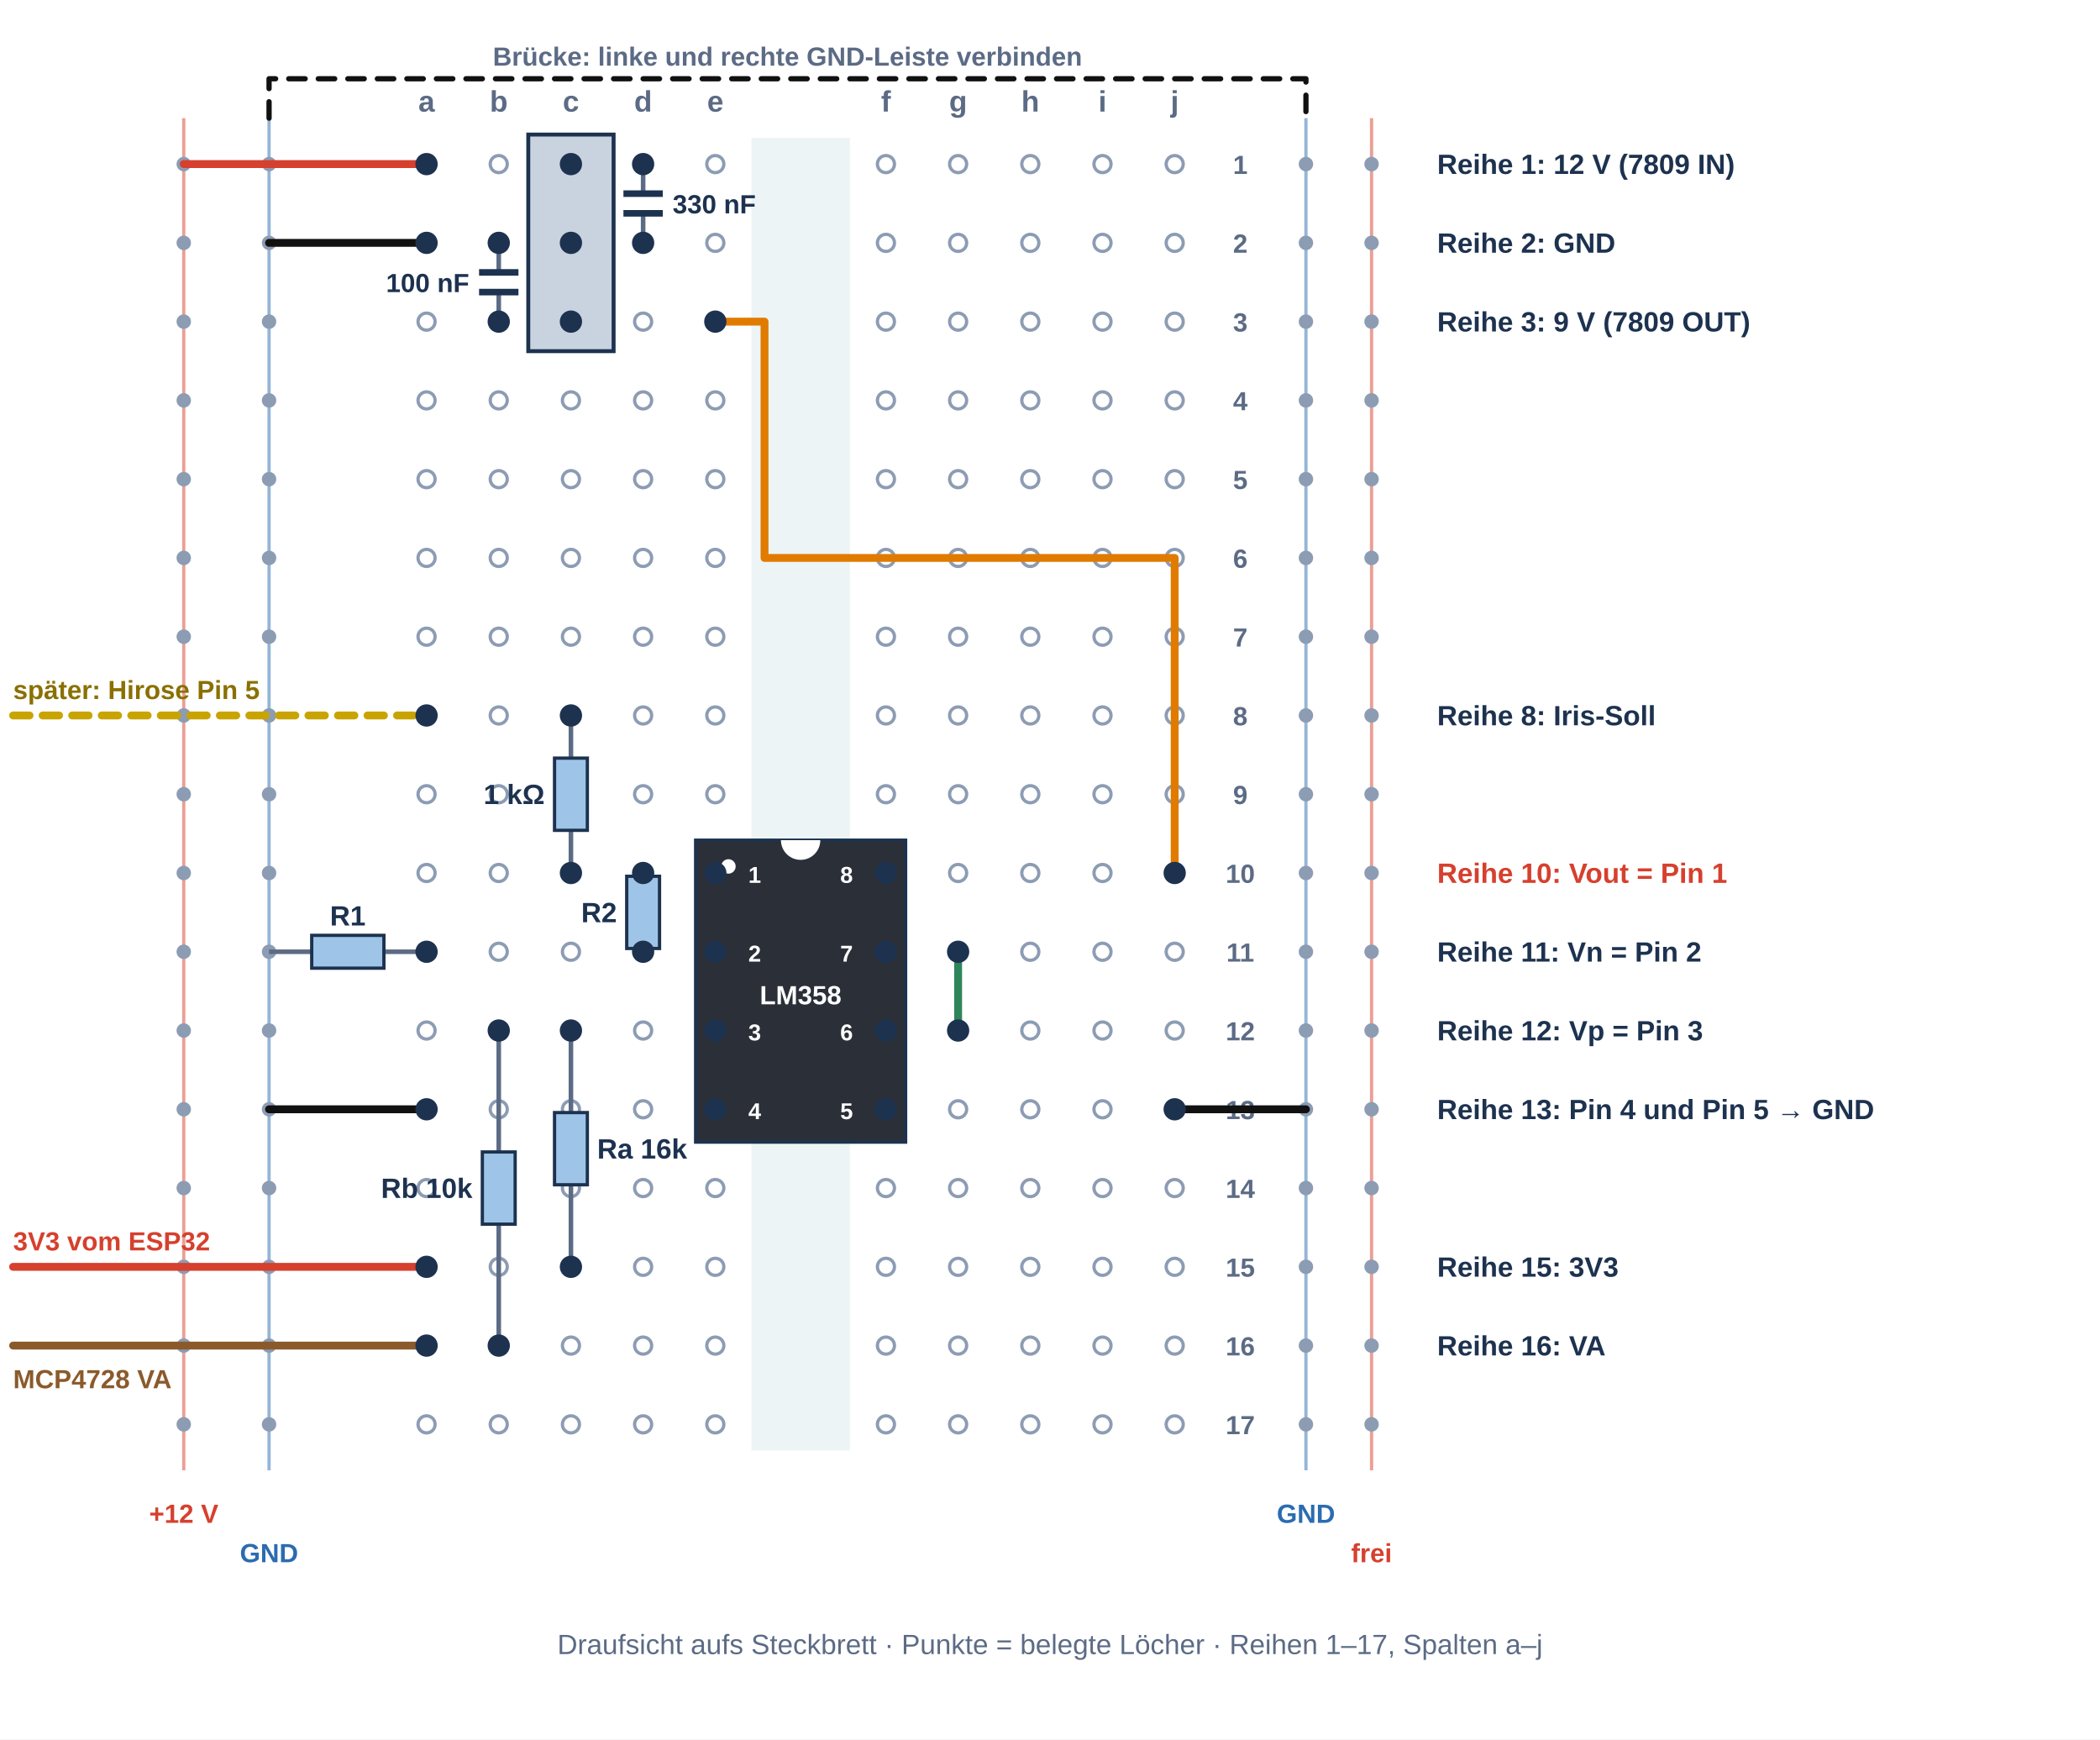
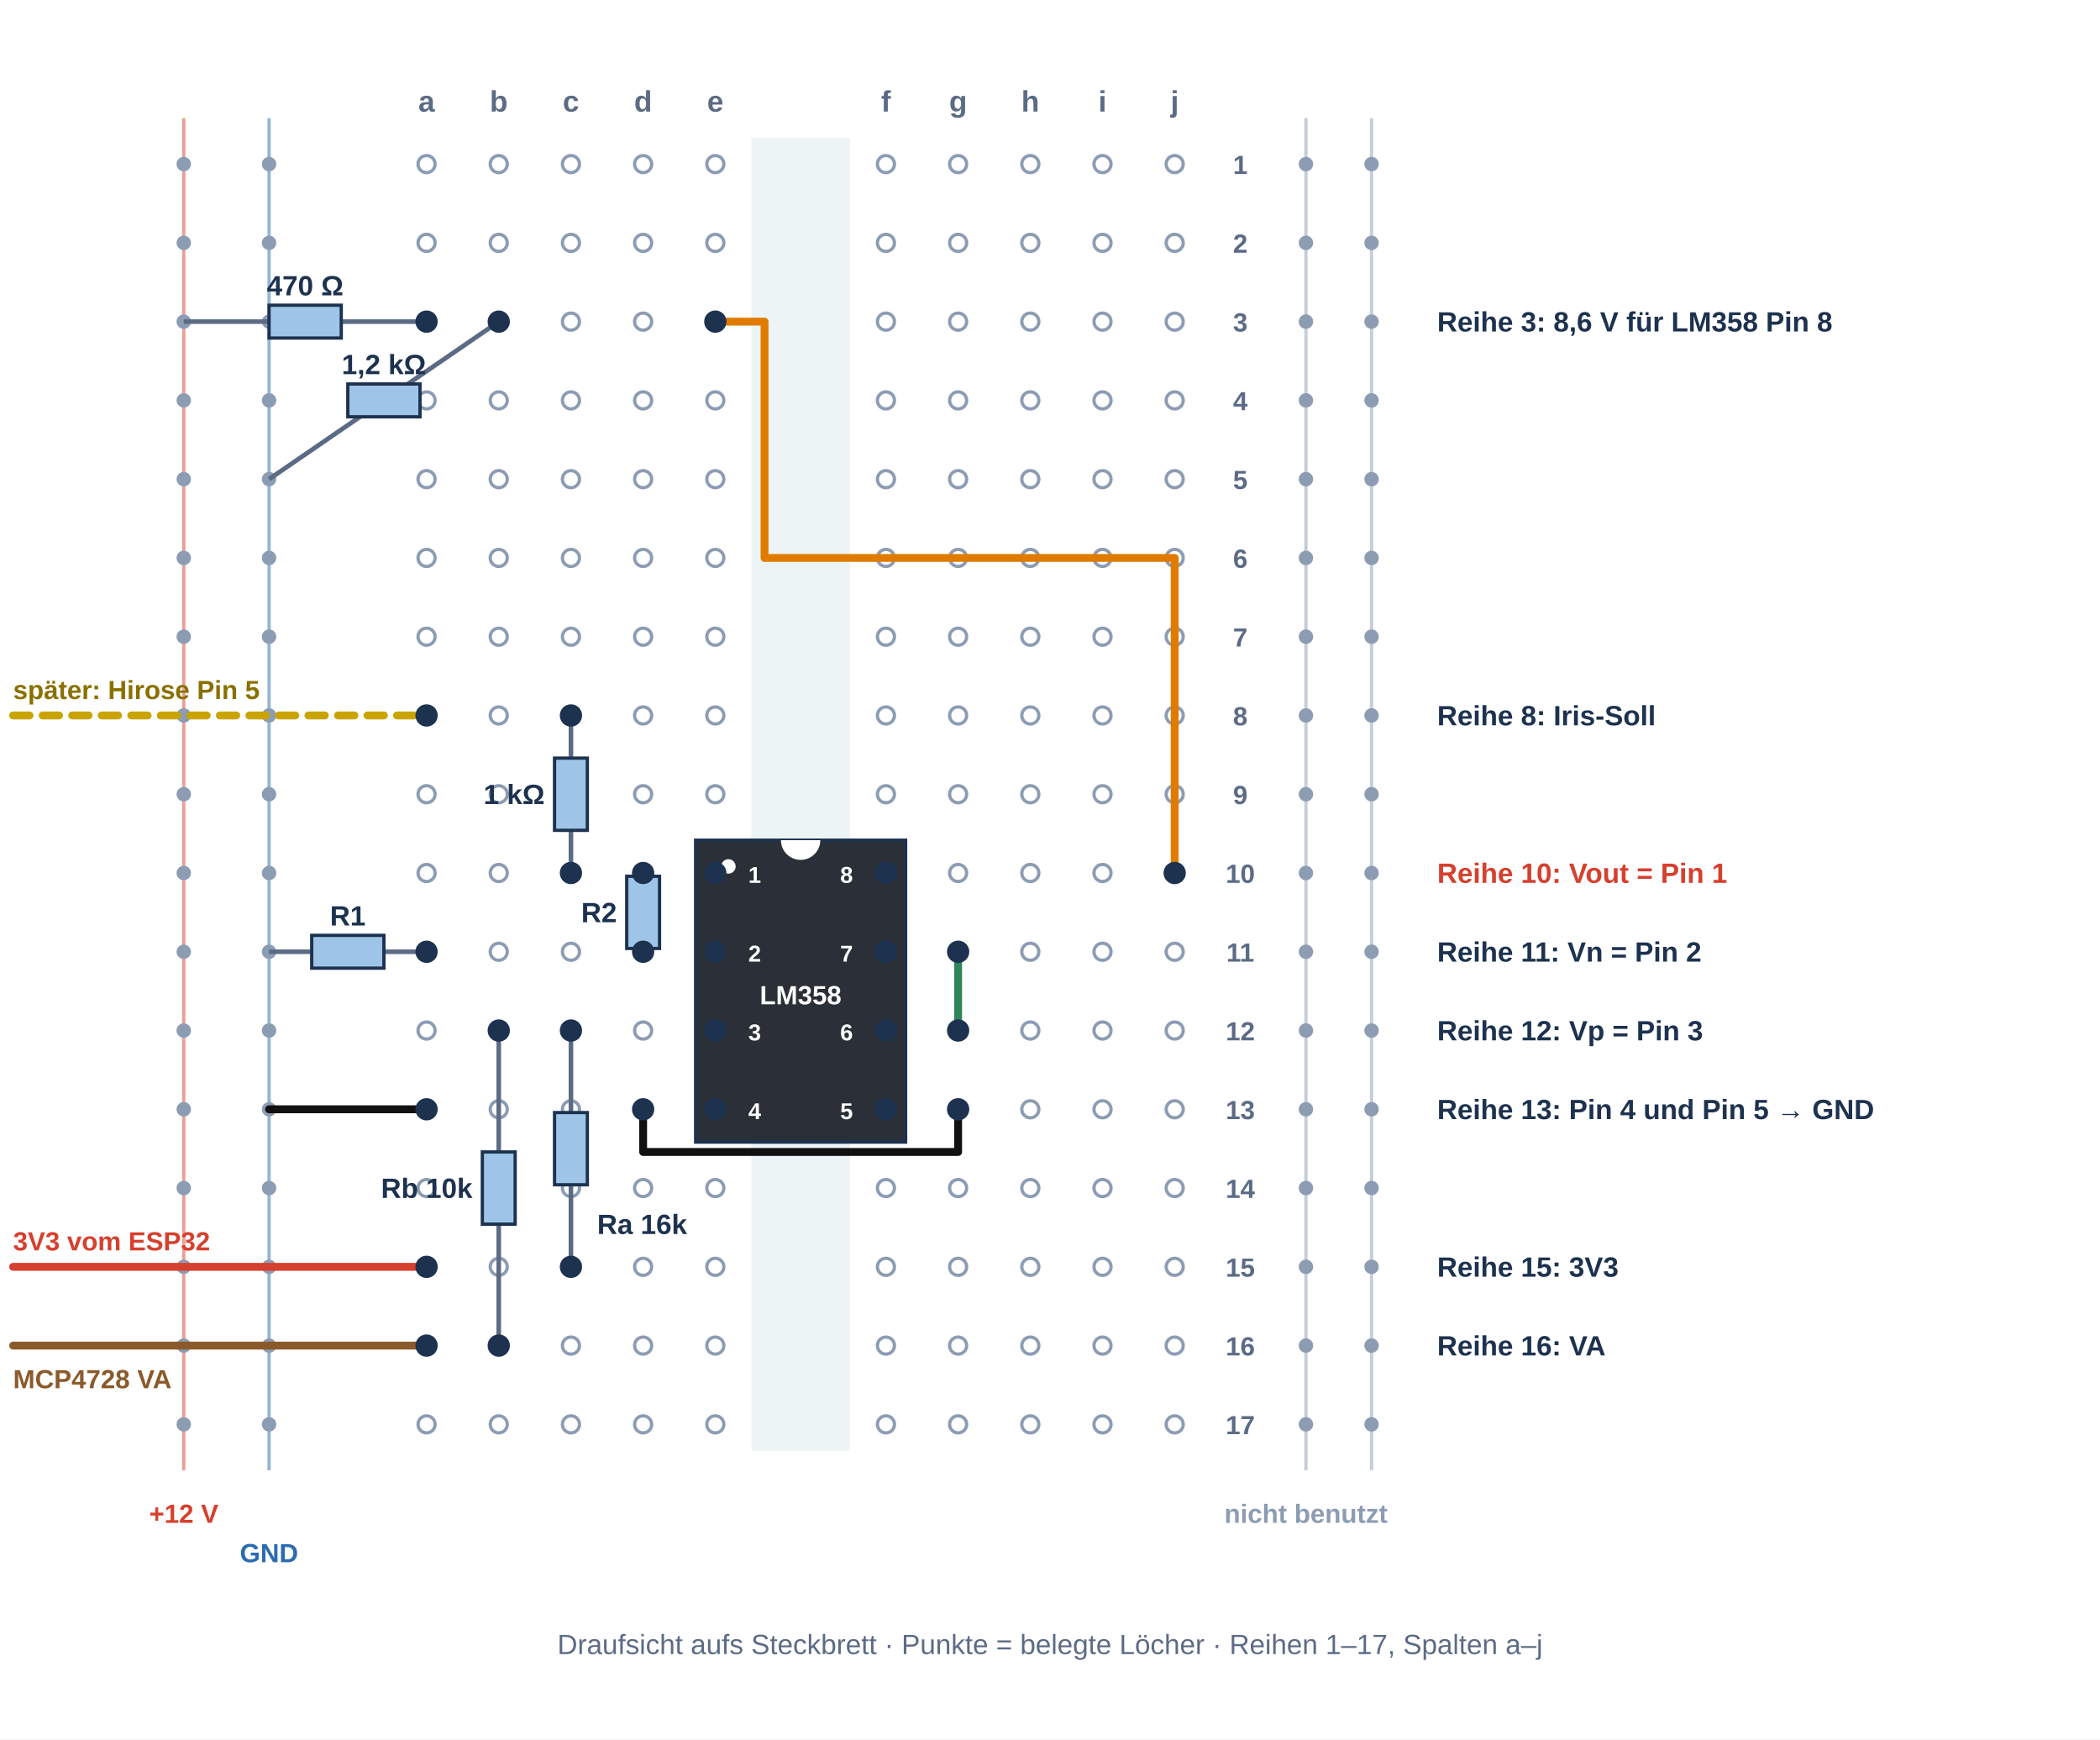
<svg xmlns="http://www.w3.org/2000/svg" viewBox="0 0 640 530" role="img" aria-label="Steckplan Reihen 1 bis 17">
  <rect width="640" height="530" fill="#fff" />
  <line x1="56" y1="36" x2="56" y2="448" stroke="#D6402E" stroke-width="1" opacity=".5" />
  <text x="56" y="464" font-family="Public Sans,Arial,sans-serif" font-size="8" font-weight="700" text-anchor="middle" fill="#D6402E">+12 V</text>
  <circle cx="56" cy="50" r="2.2" fill="#8C9CB3" />
  <circle cx="56" cy="74" r="2.2" fill="#8C9CB3" />
  <circle cx="56" cy="98" r="2.2" fill="#8C9CB3" />
  <circle cx="56" cy="122" r="2.2" fill="#8C9CB3" />
  <circle cx="56" cy="146" r="2.2" fill="#8C9CB3" />
  <circle cx="56" cy="170" r="2.2" fill="#8C9CB3" />
  <circle cx="56" cy="194" r="2.2" fill="#8C9CB3" />
  <circle cx="56" cy="218" r="2.2" fill="#8C9CB3" />
  <circle cx="56" cy="242" r="2.2" fill="#8C9CB3" />
  <circle cx="56" cy="266" r="2.2" fill="#8C9CB3" />
  <circle cx="56" cy="290" r="2.2" fill="#8C9CB3" />
  <circle cx="56" cy="314" r="2.2" fill="#8C9CB3" />
  <circle cx="56" cy="338" r="2.2" fill="#8C9CB3" />
  <circle cx="56" cy="362" r="2.2" fill="#8C9CB3" />
  <circle cx="56" cy="386" r="2.2" fill="#8C9CB3" />
  <circle cx="56" cy="410" r="2.2" fill="#8C9CB3" />
  <circle cx="56" cy="434" r="2.2" fill="#8C9CB3" />
  <line x1="82" y1="36" x2="82" y2="448" stroke="#2B6CB0" stroke-width="1" opacity=".5" />
  <text x="82" y="476" font-family="Public Sans,Arial,sans-serif" font-size="8" font-weight="700" text-anchor="middle" fill="#2B6CB0">GND</text>
  <circle cx="82" cy="50" r="2.2" fill="#8C9CB3" />
  <circle cx="82" cy="74" r="2.2" fill="#8C9CB3" />
  <circle cx="82" cy="98" r="2.2" fill="#8C9CB3" />
  <circle cx="82" cy="122" r="2.2" fill="#8C9CB3" />
  <circle cx="82" cy="146" r="2.2" fill="#8C9CB3" />
  <circle cx="82" cy="170" r="2.2" fill="#8C9CB3" />
  <circle cx="82" cy="194" r="2.2" fill="#8C9CB3" />
  <circle cx="82" cy="218" r="2.2" fill="#8C9CB3" />
  <circle cx="82" cy="242" r="2.2" fill="#8C9CB3" />
  <circle cx="82" cy="266" r="2.2" fill="#8C9CB3" />
  <circle cx="82" cy="290" r="2.2" fill="#8C9CB3" />
  <circle cx="82" cy="314" r="2.2" fill="#8C9CB3" />
  <circle cx="82" cy="338" r="2.2" fill="#8C9CB3" />
  <circle cx="82" cy="362" r="2.2" fill="#8C9CB3" />
  <circle cx="82" cy="386" r="2.2" fill="#8C9CB3" />
  <circle cx="82" cy="410" r="2.2" fill="#8C9CB3" />
  <circle cx="82" cy="434" r="2.2" fill="#8C9CB3" />
-   <line x1="398" y1="36" x2="398" y2="448" stroke="#2B6CB0" stroke-width="1" opacity=".5" />
-   <text x="398" y="464" font-family="Public Sans,Arial,sans-serif" font-size="8" font-weight="700" text-anchor="middle" fill="#2B6CB0">GND</text>
+   <line x1="398" y1="36" x2="398" y2="448" stroke="#8C9CB3" stroke-width="1" opacity=".5" />
+   <text x="398" y="464" font-family="Public Sans,Arial,sans-serif" font-size="8" font-weight="700" text-anchor="middle" fill="#8C9CB3">nicht benutzt</text>
  <circle cx="398" cy="50" r="2.2" fill="#8C9CB3" />
  <circle cx="398" cy="74" r="2.2" fill="#8C9CB3" />
  <circle cx="398" cy="98" r="2.2" fill="#8C9CB3" />
  <circle cx="398" cy="122" r="2.2" fill="#8C9CB3" />
  <circle cx="398" cy="146" r="2.2" fill="#8C9CB3" />
  <circle cx="398" cy="170" r="2.2" fill="#8C9CB3" />
  <circle cx="398" cy="194" r="2.2" fill="#8C9CB3" />
  <circle cx="398" cy="218" r="2.2" fill="#8C9CB3" />
  <circle cx="398" cy="242" r="2.2" fill="#8C9CB3" />
  <circle cx="398" cy="266" r="2.2" fill="#8C9CB3" />
  <circle cx="398" cy="290" r="2.2" fill="#8C9CB3" />
  <circle cx="398" cy="314" r="2.2" fill="#8C9CB3" />
  <circle cx="398" cy="338" r="2.2" fill="#8C9CB3" />
  <circle cx="398" cy="362" r="2.2" fill="#8C9CB3" />
  <circle cx="398" cy="386" r="2.2" fill="#8C9CB3" />
  <circle cx="398" cy="410" r="2.2" fill="#8C9CB3" />
  <circle cx="398" cy="434" r="2.2" fill="#8C9CB3" />
-   <line x1="418" y1="36" x2="418" y2="448" stroke="#D6402E" stroke-width="1" opacity=".5" />
-   <text x="418" y="476" font-family="Public Sans,Arial,sans-serif" font-size="8" font-weight="700" text-anchor="middle" fill="#D6402E">frei</text>
+   <line x1="418" y1="36" x2="418" y2="448" stroke="#8C9CB3" stroke-width="1" opacity=".5" />
+   <text x="418" y="476" font-family="Public Sans,Arial,sans-serif" font-size="8" font-weight="700" text-anchor="middle" fill="#8C9CB3" />
  <circle cx="418" cy="50" r="2.2" fill="#8C9CB3" />
  <circle cx="418" cy="74" r="2.2" fill="#8C9CB3" />
  <circle cx="418" cy="98" r="2.2" fill="#8C9CB3" />
  <circle cx="418" cy="122" r="2.2" fill="#8C9CB3" />
  <circle cx="418" cy="146" r="2.2" fill="#8C9CB3" />
  <circle cx="418" cy="170" r="2.2" fill="#8C9CB3" />
  <circle cx="418" cy="194" r="2.2" fill="#8C9CB3" />
  <circle cx="418" cy="218" r="2.2" fill="#8C9CB3" />
  <circle cx="418" cy="242" r="2.2" fill="#8C9CB3" />
  <circle cx="418" cy="266" r="2.2" fill="#8C9CB3" />
  <circle cx="418" cy="290" r="2.2" fill="#8C9CB3" />
  <circle cx="418" cy="314" r="2.2" fill="#8C9CB3" />
  <circle cx="418" cy="338" r="2.2" fill="#8C9CB3" />
  <circle cx="418" cy="362" r="2.2" fill="#8C9CB3" />
  <circle cx="418" cy="386" r="2.2" fill="#8C9CB3" />
  <circle cx="418" cy="410" r="2.2" fill="#8C9CB3" />
  <circle cx="418" cy="434" r="2.2" fill="#8C9CB3" />
  <text x="130" y="34" font-family="Public Sans,Arial,sans-serif" font-size="9" font-weight="700" text-anchor="middle" fill="#5C6B85">a</text>
  <text x="152" y="34" font-family="Public Sans,Arial,sans-serif" font-size="9" font-weight="700" text-anchor="middle" fill="#5C6B85">b</text>
  <text x="174" y="34" font-family="Public Sans,Arial,sans-serif" font-size="9" font-weight="700" text-anchor="middle" fill="#5C6B85">c</text>
  <text x="196" y="34" font-family="Public Sans,Arial,sans-serif" font-size="9" font-weight="700" text-anchor="middle" fill="#5C6B85">d</text>
  <text x="218" y="34" font-family="Public Sans,Arial,sans-serif" font-size="9" font-weight="700" text-anchor="middle" fill="#5C6B85">e</text>
  <text x="270" y="34" font-family="Public Sans,Arial,sans-serif" font-size="9" font-weight="700" text-anchor="middle" fill="#5C6B85">f</text>
  <text x="292" y="34" font-family="Public Sans,Arial,sans-serif" font-size="9" font-weight="700" text-anchor="middle" fill="#5C6B85">g</text>
  <text x="314" y="34" font-family="Public Sans,Arial,sans-serif" font-size="9" font-weight="700" text-anchor="middle" fill="#5C6B85">h</text>
  <text x="336" y="34" font-family="Public Sans,Arial,sans-serif" font-size="9" font-weight="700" text-anchor="middle" fill="#5C6B85">i</text>
  <text x="358" y="34" font-family="Public Sans,Arial,sans-serif" font-size="9" font-weight="700" text-anchor="middle" fill="#5C6B85">j</text>
  <text x="378" y="53" font-family="Public Sans,Arial,sans-serif" font-size="8" font-weight="600" text-anchor="middle" fill="#5C6B85">1</text>
  <circle cx="130" cy="50" r="2.6" fill="#fff" stroke="#8C9CB3" stroke-width="1" />
  <circle cx="152" cy="50" r="2.6" fill="#fff" stroke="#8C9CB3" stroke-width="1" />
  <circle cx="174" cy="50" r="2.6" fill="#fff" stroke="#8C9CB3" stroke-width="1" />
  <circle cx="196" cy="50" r="2.6" fill="#fff" stroke="#8C9CB3" stroke-width="1" />
  <circle cx="218" cy="50" r="2.6" fill="#fff" stroke="#8C9CB3" stroke-width="1" />
  <circle cx="270" cy="50" r="2.6" fill="#fff" stroke="#8C9CB3" stroke-width="1" />
  <circle cx="292" cy="50" r="2.6" fill="#fff" stroke="#8C9CB3" stroke-width="1" />
  <circle cx="314" cy="50" r="2.6" fill="#fff" stroke="#8C9CB3" stroke-width="1" />
  <circle cx="336" cy="50" r="2.6" fill="#fff" stroke="#8C9CB3" stroke-width="1" />
  <circle cx="358" cy="50" r="2.6" fill="#fff" stroke="#8C9CB3" stroke-width="1" />
  <text x="378" y="77" font-family="Public Sans,Arial,sans-serif" font-size="8" font-weight="600" text-anchor="middle" fill="#5C6B85">2</text>
  <circle cx="130" cy="74" r="2.6" fill="#fff" stroke="#8C9CB3" stroke-width="1" />
  <circle cx="152" cy="74" r="2.6" fill="#fff" stroke="#8C9CB3" stroke-width="1" />
  <circle cx="174" cy="74" r="2.6" fill="#fff" stroke="#8C9CB3" stroke-width="1" />
  <circle cx="196" cy="74" r="2.6" fill="#fff" stroke="#8C9CB3" stroke-width="1" />
  <circle cx="218" cy="74" r="2.6" fill="#fff" stroke="#8C9CB3" stroke-width="1" />
  <circle cx="270" cy="74" r="2.6" fill="#fff" stroke="#8C9CB3" stroke-width="1" />
  <circle cx="292" cy="74" r="2.6" fill="#fff" stroke="#8C9CB3" stroke-width="1" />
  <circle cx="314" cy="74" r="2.6" fill="#fff" stroke="#8C9CB3" stroke-width="1" />
  <circle cx="336" cy="74" r="2.6" fill="#fff" stroke="#8C9CB3" stroke-width="1" />
  <circle cx="358" cy="74" r="2.6" fill="#fff" stroke="#8C9CB3" stroke-width="1" />
  <text x="378" y="101" font-family="Public Sans,Arial,sans-serif" font-size="8" font-weight="600" text-anchor="middle" fill="#5C6B85">3</text>
  <circle cx="130" cy="98" r="2.6" fill="#fff" stroke="#8C9CB3" stroke-width="1" />
  <circle cx="152" cy="98" r="2.6" fill="#fff" stroke="#8C9CB3" stroke-width="1" />
  <circle cx="174" cy="98" r="2.6" fill="#fff" stroke="#8C9CB3" stroke-width="1" />
  <circle cx="196" cy="98" r="2.6" fill="#fff" stroke="#8C9CB3" stroke-width="1" />
  <circle cx="218" cy="98" r="2.6" fill="#fff" stroke="#8C9CB3" stroke-width="1" />
  <circle cx="270" cy="98" r="2.6" fill="#fff" stroke="#8C9CB3" stroke-width="1" />
  <circle cx="292" cy="98" r="2.6" fill="#fff" stroke="#8C9CB3" stroke-width="1" />
  <circle cx="314" cy="98" r="2.6" fill="#fff" stroke="#8C9CB3" stroke-width="1" />
  <circle cx="336" cy="98" r="2.6" fill="#fff" stroke="#8C9CB3" stroke-width="1" />
  <circle cx="358" cy="98" r="2.6" fill="#fff" stroke="#8C9CB3" stroke-width="1" />
  <text x="378" y="125" font-family="Public Sans,Arial,sans-serif" font-size="8" font-weight="600" text-anchor="middle" fill="#5C6B85">4</text>
  <circle cx="130" cy="122" r="2.6" fill="#fff" stroke="#8C9CB3" stroke-width="1" />
  <circle cx="152" cy="122" r="2.6" fill="#fff" stroke="#8C9CB3" stroke-width="1" />
  <circle cx="174" cy="122" r="2.6" fill="#fff" stroke="#8C9CB3" stroke-width="1" />
  <circle cx="196" cy="122" r="2.6" fill="#fff" stroke="#8C9CB3" stroke-width="1" />
  <circle cx="218" cy="122" r="2.6" fill="#fff" stroke="#8C9CB3" stroke-width="1" />
  <circle cx="270" cy="122" r="2.6" fill="#fff" stroke="#8C9CB3" stroke-width="1" />
  <circle cx="292" cy="122" r="2.6" fill="#fff" stroke="#8C9CB3" stroke-width="1" />
  <circle cx="314" cy="122" r="2.6" fill="#fff" stroke="#8C9CB3" stroke-width="1" />
  <circle cx="336" cy="122" r="2.6" fill="#fff" stroke="#8C9CB3" stroke-width="1" />
  <circle cx="358" cy="122" r="2.6" fill="#fff" stroke="#8C9CB3" stroke-width="1" />
  <text x="378" y="149" font-family="Public Sans,Arial,sans-serif" font-size="8" font-weight="600" text-anchor="middle" fill="#5C6B85">5</text>
  <circle cx="130" cy="146" r="2.6" fill="#fff" stroke="#8C9CB3" stroke-width="1" />
  <circle cx="152" cy="146" r="2.6" fill="#fff" stroke="#8C9CB3" stroke-width="1" />
  <circle cx="174" cy="146" r="2.6" fill="#fff" stroke="#8C9CB3" stroke-width="1" />
  <circle cx="196" cy="146" r="2.6" fill="#fff" stroke="#8C9CB3" stroke-width="1" />
  <circle cx="218" cy="146" r="2.6" fill="#fff" stroke="#8C9CB3" stroke-width="1" />
  <circle cx="270" cy="146" r="2.6" fill="#fff" stroke="#8C9CB3" stroke-width="1" />
  <circle cx="292" cy="146" r="2.6" fill="#fff" stroke="#8C9CB3" stroke-width="1" />
  <circle cx="314" cy="146" r="2.6" fill="#fff" stroke="#8C9CB3" stroke-width="1" />
  <circle cx="336" cy="146" r="2.6" fill="#fff" stroke="#8C9CB3" stroke-width="1" />
  <circle cx="358" cy="146" r="2.6" fill="#fff" stroke="#8C9CB3" stroke-width="1" />
  <text x="378" y="173" font-family="Public Sans,Arial,sans-serif" font-size="8" font-weight="600" text-anchor="middle" fill="#5C6B85">6</text>
  <circle cx="130" cy="170" r="2.6" fill="#fff" stroke="#8C9CB3" stroke-width="1" />
  <circle cx="152" cy="170" r="2.6" fill="#fff" stroke="#8C9CB3" stroke-width="1" />
  <circle cx="174" cy="170" r="2.6" fill="#fff" stroke="#8C9CB3" stroke-width="1" />
  <circle cx="196" cy="170" r="2.6" fill="#fff" stroke="#8C9CB3" stroke-width="1" />
  <circle cx="218" cy="170" r="2.6" fill="#fff" stroke="#8C9CB3" stroke-width="1" />
  <circle cx="270" cy="170" r="2.6" fill="#fff" stroke="#8C9CB3" stroke-width="1" />
  <circle cx="292" cy="170" r="2.6" fill="#fff" stroke="#8C9CB3" stroke-width="1" />
  <circle cx="314" cy="170" r="2.6" fill="#fff" stroke="#8C9CB3" stroke-width="1" />
  <circle cx="336" cy="170" r="2.6" fill="#fff" stroke="#8C9CB3" stroke-width="1" />
  <circle cx="358" cy="170" r="2.6" fill="#fff" stroke="#8C9CB3" stroke-width="1" />
  <text x="378" y="197" font-family="Public Sans,Arial,sans-serif" font-size="8" font-weight="600" text-anchor="middle" fill="#5C6B85">7</text>
  <circle cx="130" cy="194" r="2.6" fill="#fff" stroke="#8C9CB3" stroke-width="1" />
  <circle cx="152" cy="194" r="2.6" fill="#fff" stroke="#8C9CB3" stroke-width="1" />
  <circle cx="174" cy="194" r="2.6" fill="#fff" stroke="#8C9CB3" stroke-width="1" />
  <circle cx="196" cy="194" r="2.6" fill="#fff" stroke="#8C9CB3" stroke-width="1" />
  <circle cx="218" cy="194" r="2.6" fill="#fff" stroke="#8C9CB3" stroke-width="1" />
  <circle cx="270" cy="194" r="2.6" fill="#fff" stroke="#8C9CB3" stroke-width="1" />
  <circle cx="292" cy="194" r="2.6" fill="#fff" stroke="#8C9CB3" stroke-width="1" />
  <circle cx="314" cy="194" r="2.6" fill="#fff" stroke="#8C9CB3" stroke-width="1" />
  <circle cx="336" cy="194" r="2.6" fill="#fff" stroke="#8C9CB3" stroke-width="1" />
  <circle cx="358" cy="194" r="2.6" fill="#fff" stroke="#8C9CB3" stroke-width="1" />
  <text x="378" y="221" font-family="Public Sans,Arial,sans-serif" font-size="8" font-weight="600" text-anchor="middle" fill="#5C6B85">8</text>
  <circle cx="130" cy="218" r="2.6" fill="#fff" stroke="#8C9CB3" stroke-width="1" />
  <circle cx="152" cy="218" r="2.6" fill="#fff" stroke="#8C9CB3" stroke-width="1" />
  <circle cx="174" cy="218" r="2.6" fill="#fff" stroke="#8C9CB3" stroke-width="1" />
  <circle cx="196" cy="218" r="2.6" fill="#fff" stroke="#8C9CB3" stroke-width="1" />
  <circle cx="218" cy="218" r="2.6" fill="#fff" stroke="#8C9CB3" stroke-width="1" />
  <circle cx="270" cy="218" r="2.6" fill="#fff" stroke="#8C9CB3" stroke-width="1" />
  <circle cx="292" cy="218" r="2.6" fill="#fff" stroke="#8C9CB3" stroke-width="1" />
  <circle cx="314" cy="218" r="2.6" fill="#fff" stroke="#8C9CB3" stroke-width="1" />
  <circle cx="336" cy="218" r="2.6" fill="#fff" stroke="#8C9CB3" stroke-width="1" />
  <circle cx="358" cy="218" r="2.6" fill="#fff" stroke="#8C9CB3" stroke-width="1" />
  <text x="378" y="245" font-family="Public Sans,Arial,sans-serif" font-size="8" font-weight="600" text-anchor="middle" fill="#5C6B85">9</text>
  <circle cx="130" cy="242" r="2.6" fill="#fff" stroke="#8C9CB3" stroke-width="1" />
  <circle cx="152" cy="242" r="2.6" fill="#fff" stroke="#8C9CB3" stroke-width="1" />
  <circle cx="174" cy="242" r="2.6" fill="#fff" stroke="#8C9CB3" stroke-width="1" />
  <circle cx="196" cy="242" r="2.6" fill="#fff" stroke="#8C9CB3" stroke-width="1" />
  <circle cx="218" cy="242" r="2.6" fill="#fff" stroke="#8C9CB3" stroke-width="1" />
  <circle cx="270" cy="242" r="2.6" fill="#fff" stroke="#8C9CB3" stroke-width="1" />
  <circle cx="292" cy="242" r="2.6" fill="#fff" stroke="#8C9CB3" stroke-width="1" />
  <circle cx="314" cy="242" r="2.6" fill="#fff" stroke="#8C9CB3" stroke-width="1" />
  <circle cx="336" cy="242" r="2.6" fill="#fff" stroke="#8C9CB3" stroke-width="1" />
  <circle cx="358" cy="242" r="2.6" fill="#fff" stroke="#8C9CB3" stroke-width="1" />
  <text x="378" y="269" font-family="Public Sans,Arial,sans-serif" font-size="8" font-weight="600" text-anchor="middle" fill="#5C6B85">10</text>
  <circle cx="130" cy="266" r="2.6" fill="#fff" stroke="#8C9CB3" stroke-width="1" />
  <circle cx="152" cy="266" r="2.6" fill="#fff" stroke="#8C9CB3" stroke-width="1" />
  <circle cx="174" cy="266" r="2.6" fill="#fff" stroke="#8C9CB3" stroke-width="1" />
  <circle cx="196" cy="266" r="2.6" fill="#fff" stroke="#8C9CB3" stroke-width="1" />
  <circle cx="218" cy="266" r="2.6" fill="#fff" stroke="#8C9CB3" stroke-width="1" />
  <circle cx="270" cy="266" r="2.6" fill="#fff" stroke="#8C9CB3" stroke-width="1" />
  <circle cx="292" cy="266" r="2.6" fill="#fff" stroke="#8C9CB3" stroke-width="1" />
  <circle cx="314" cy="266" r="2.6" fill="#fff" stroke="#8C9CB3" stroke-width="1" />
  <circle cx="336" cy="266" r="2.6" fill="#fff" stroke="#8C9CB3" stroke-width="1" />
  <circle cx="358" cy="266" r="2.6" fill="#fff" stroke="#8C9CB3" stroke-width="1" />
  <text x="378" y="293" font-family="Public Sans,Arial,sans-serif" font-size="8" font-weight="600" text-anchor="middle" fill="#5C6B85">11</text>
  <circle cx="130" cy="290" r="2.6" fill="#fff" stroke="#8C9CB3" stroke-width="1" />
  <circle cx="152" cy="290" r="2.6" fill="#fff" stroke="#8C9CB3" stroke-width="1" />
  <circle cx="174" cy="290" r="2.6" fill="#fff" stroke="#8C9CB3" stroke-width="1" />
  <circle cx="196" cy="290" r="2.6" fill="#fff" stroke="#8C9CB3" stroke-width="1" />
  <circle cx="218" cy="290" r="2.6" fill="#fff" stroke="#8C9CB3" stroke-width="1" />
  <circle cx="270" cy="290" r="2.6" fill="#fff" stroke="#8C9CB3" stroke-width="1" />
  <circle cx="292" cy="290" r="2.6" fill="#fff" stroke="#8C9CB3" stroke-width="1" />
  <circle cx="314" cy="290" r="2.6" fill="#fff" stroke="#8C9CB3" stroke-width="1" />
  <circle cx="336" cy="290" r="2.6" fill="#fff" stroke="#8C9CB3" stroke-width="1" />
  <circle cx="358" cy="290" r="2.6" fill="#fff" stroke="#8C9CB3" stroke-width="1" />
  <text x="378" y="317" font-family="Public Sans,Arial,sans-serif" font-size="8" font-weight="600" text-anchor="middle" fill="#5C6B85">12</text>
  <circle cx="130" cy="314" r="2.6" fill="#fff" stroke="#8C9CB3" stroke-width="1" />
  <circle cx="152" cy="314" r="2.6" fill="#fff" stroke="#8C9CB3" stroke-width="1" />
  <circle cx="174" cy="314" r="2.6" fill="#fff" stroke="#8C9CB3" stroke-width="1" />
  <circle cx="196" cy="314" r="2.6" fill="#fff" stroke="#8C9CB3" stroke-width="1" />
  <circle cx="218" cy="314" r="2.6" fill="#fff" stroke="#8C9CB3" stroke-width="1" />
  <circle cx="270" cy="314" r="2.6" fill="#fff" stroke="#8C9CB3" stroke-width="1" />
  <circle cx="292" cy="314" r="2.6" fill="#fff" stroke="#8C9CB3" stroke-width="1" />
  <circle cx="314" cy="314" r="2.6" fill="#fff" stroke="#8C9CB3" stroke-width="1" />
  <circle cx="336" cy="314" r="2.6" fill="#fff" stroke="#8C9CB3" stroke-width="1" />
  <circle cx="358" cy="314" r="2.6" fill="#fff" stroke="#8C9CB3" stroke-width="1" />
  <text x="378" y="341" font-family="Public Sans,Arial,sans-serif" font-size="8" font-weight="600" text-anchor="middle" fill="#5C6B85">13</text>
  <circle cx="130" cy="338" r="2.6" fill="#fff" stroke="#8C9CB3" stroke-width="1" />
  <circle cx="152" cy="338" r="2.6" fill="#fff" stroke="#8C9CB3" stroke-width="1" />
  <circle cx="174" cy="338" r="2.6" fill="#fff" stroke="#8C9CB3" stroke-width="1" />
  <circle cx="196" cy="338" r="2.6" fill="#fff" stroke="#8C9CB3" stroke-width="1" />
  <circle cx="218" cy="338" r="2.6" fill="#fff" stroke="#8C9CB3" stroke-width="1" />
  <circle cx="270" cy="338" r="2.6" fill="#fff" stroke="#8C9CB3" stroke-width="1" />
  <circle cx="292" cy="338" r="2.6" fill="#fff" stroke="#8C9CB3" stroke-width="1" />
  <circle cx="314" cy="338" r="2.6" fill="#fff" stroke="#8C9CB3" stroke-width="1" />
  <circle cx="336" cy="338" r="2.6" fill="#fff" stroke="#8C9CB3" stroke-width="1" />
  <circle cx="358" cy="338" r="2.6" fill="#fff" stroke="#8C9CB3" stroke-width="1" />
  <text x="378" y="365" font-family="Public Sans,Arial,sans-serif" font-size="8" font-weight="600" text-anchor="middle" fill="#5C6B85">14</text>
  <circle cx="130" cy="362" r="2.6" fill="#fff" stroke="#8C9CB3" stroke-width="1" />
  <circle cx="152" cy="362" r="2.6" fill="#fff" stroke="#8C9CB3" stroke-width="1" />
  <circle cx="174" cy="362" r="2.6" fill="#fff" stroke="#8C9CB3" stroke-width="1" />
  <circle cx="196" cy="362" r="2.6" fill="#fff" stroke="#8C9CB3" stroke-width="1" />
  <circle cx="218" cy="362" r="2.6" fill="#fff" stroke="#8C9CB3" stroke-width="1" />
  <circle cx="270" cy="362" r="2.6" fill="#fff" stroke="#8C9CB3" stroke-width="1" />
  <circle cx="292" cy="362" r="2.6" fill="#fff" stroke="#8C9CB3" stroke-width="1" />
  <circle cx="314" cy="362" r="2.6" fill="#fff" stroke="#8C9CB3" stroke-width="1" />
  <circle cx="336" cy="362" r="2.6" fill="#fff" stroke="#8C9CB3" stroke-width="1" />
  <circle cx="358" cy="362" r="2.6" fill="#fff" stroke="#8C9CB3" stroke-width="1" />
  <text x="378" y="389" font-family="Public Sans,Arial,sans-serif" font-size="8" font-weight="600" text-anchor="middle" fill="#5C6B85">15</text>
  <circle cx="130" cy="386" r="2.6" fill="#fff" stroke="#8C9CB3" stroke-width="1" />
  <circle cx="152" cy="386" r="2.6" fill="#fff" stroke="#8C9CB3" stroke-width="1" />
  <circle cx="174" cy="386" r="2.6" fill="#fff" stroke="#8C9CB3" stroke-width="1" />
  <circle cx="196" cy="386" r="2.6" fill="#fff" stroke="#8C9CB3" stroke-width="1" />
  <circle cx="218" cy="386" r="2.6" fill="#fff" stroke="#8C9CB3" stroke-width="1" />
  <circle cx="270" cy="386" r="2.6" fill="#fff" stroke="#8C9CB3" stroke-width="1" />
  <circle cx="292" cy="386" r="2.6" fill="#fff" stroke="#8C9CB3" stroke-width="1" />
  <circle cx="314" cy="386" r="2.6" fill="#fff" stroke="#8C9CB3" stroke-width="1" />
  <circle cx="336" cy="386" r="2.6" fill="#fff" stroke="#8C9CB3" stroke-width="1" />
  <circle cx="358" cy="386" r="2.6" fill="#fff" stroke="#8C9CB3" stroke-width="1" />
  <text x="378" y="413" font-family="Public Sans,Arial,sans-serif" font-size="8" font-weight="600" text-anchor="middle" fill="#5C6B85">16</text>
  <circle cx="130" cy="410" r="2.6" fill="#fff" stroke="#8C9CB3" stroke-width="1" />
  <circle cx="152" cy="410" r="2.6" fill="#fff" stroke="#8C9CB3" stroke-width="1" />
  <circle cx="174" cy="410" r="2.6" fill="#fff" stroke="#8C9CB3" stroke-width="1" />
  <circle cx="196" cy="410" r="2.6" fill="#fff" stroke="#8C9CB3" stroke-width="1" />
  <circle cx="218" cy="410" r="2.6" fill="#fff" stroke="#8C9CB3" stroke-width="1" />
  <circle cx="270" cy="410" r="2.6" fill="#fff" stroke="#8C9CB3" stroke-width="1" />
  <circle cx="292" cy="410" r="2.6" fill="#fff" stroke="#8C9CB3" stroke-width="1" />
  <circle cx="314" cy="410" r="2.6" fill="#fff" stroke="#8C9CB3" stroke-width="1" />
  <circle cx="336" cy="410" r="2.6" fill="#fff" stroke="#8C9CB3" stroke-width="1" />
  <circle cx="358" cy="410" r="2.6" fill="#fff" stroke="#8C9CB3" stroke-width="1" />
  <text x="378" y="437" font-family="Public Sans,Arial,sans-serif" font-size="8" font-weight="600" text-anchor="middle" fill="#5C6B85">17</text>
  <circle cx="130" cy="434" r="2.6" fill="#fff" stroke="#8C9CB3" stroke-width="1" />
  <circle cx="152" cy="434" r="2.6" fill="#fff" stroke="#8C9CB3" stroke-width="1" />
  <circle cx="174" cy="434" r="2.6" fill="#fff" stroke="#8C9CB3" stroke-width="1" />
  <circle cx="196" cy="434" r="2.6" fill="#fff" stroke="#8C9CB3" stroke-width="1" />
  <circle cx="218" cy="434" r="2.6" fill="#fff" stroke="#8C9CB3" stroke-width="1" />
  <circle cx="270" cy="434" r="2.6" fill="#fff" stroke="#8C9CB3" stroke-width="1" />
  <circle cx="292" cy="434" r="2.6" fill="#fff" stroke="#8C9CB3" stroke-width="1" />
  <circle cx="314" cy="434" r="2.6" fill="#fff" stroke="#8C9CB3" stroke-width="1" />
  <circle cx="336" cy="434" r="2.6" fill="#fff" stroke="#8C9CB3" stroke-width="1" />
  <circle cx="358" cy="434" r="2.6" fill="#fff" stroke="#8C9CB3" stroke-width="1" />
  <rect x="229" y="42" width="30" height="400" fill="#E1ECEF" opacity=".6" />
-   <rect x="161" y="41" width="26" height="66" fill="#C9D3DF" stroke="#1D324F" stroke-width="1.2" />
-   <circle cx="174" cy="50" r="3.4" fill="#1D324F" />
-   <circle cx="174" cy="74" r="3.4" fill="#1D324F" />
-   <circle cx="174" cy="98" r="3.4" fill="#1D324F" />
-   <text x="232" y="53" font-family="Public Sans,Arial,sans-serif" font-size="8" font-weight="600" text-anchor="start" fill="#1D324F" />
  <rect x="212" y="256" width="64" height="92" fill="#2A2F38" stroke="#1D324F" />
  <path d="M238.0 256 a6 6 0 0 0 12 0" fill="#fff" />
  <circle cx="222" cy="264" r="2.2" fill="#fff" />
  <text x="244.0" y="306" font-family="Public Sans,Arial,sans-serif" font-size="8" font-weight="800" text-anchor="middle" fill="#fff">LM358</text>
  <circle cx="218" cy="266" r="3.4" fill="#1D324F" />
  <circle cx="270" cy="266" r="3.4" fill="#1D324F" />
  <text x="230.0" y="269" font-family="Public Sans,Arial,sans-serif" font-size="7" font-weight="800" text-anchor="middle" fill="#fff">1</text>
  <text x="258.0" y="269" font-family="Public Sans,Arial,sans-serif" font-size="7" font-weight="800" text-anchor="middle" fill="#fff">8</text>
  <circle cx="218" cy="290" r="3.4" fill="#1D324F" />
  <circle cx="270" cy="290" r="3.4" fill="#1D324F" />
  <text x="230.0" y="293" font-family="Public Sans,Arial,sans-serif" font-size="7" font-weight="800" text-anchor="middle" fill="#fff">2</text>
  <text x="258.0" y="293" font-family="Public Sans,Arial,sans-serif" font-size="7" font-weight="800" text-anchor="middle" fill="#fff">7</text>
  <circle cx="218" cy="314" r="3.4" fill="#1D324F" />
  <circle cx="270" cy="314" r="3.4" fill="#1D324F" />
  <text x="230.0" y="317" font-family="Public Sans,Arial,sans-serif" font-size="7" font-weight="800" text-anchor="middle" fill="#fff">3</text>
  <text x="258.0" y="317" font-family="Public Sans,Arial,sans-serif" font-size="7" font-weight="800" text-anchor="middle" fill="#fff">6</text>
  <circle cx="218" cy="338" r="3.4" fill="#1D324F" />
  <circle cx="270" cy="338" r="3.4" fill="#1D324F" />
  <text x="230.0" y="341" font-family="Public Sans,Arial,sans-serif" font-size="7" font-weight="800" text-anchor="middle" fill="#fff">4</text>
  <text x="258.0" y="341" font-family="Public Sans,Arial,sans-serif" font-size="7" font-weight="800" text-anchor="middle" fill="#fff">5</text>
-   <polyline points="130,50 56,50" fill="none" stroke="#D6402E" stroke-width="2.4" stroke-linecap="round" stroke-linejoin="round" />
-   <circle cx="130" cy="50" r="3.4" fill="#1D324F" />
-   <polyline points="130,74 82,74" fill="none" stroke="#111" stroke-width="2.4" stroke-linecap="round" stroke-linejoin="round" />
-   <circle cx="130" cy="74" r="3.4" fill="#1D324F" />
  <polyline points="218,98 218,98 233,98 233,170 358,170 358,266" fill="none" stroke="#E07B00" stroke-width="2.4" stroke-linecap="round" stroke-linejoin="round" />
  <circle cx="218" cy="98" r="3.4" fill="#1D324F" />
  <circle cx="358" cy="266" r="3.4" fill="#1D324F" />
  <polyline points="130,338 82,338" fill="none" stroke="#111" stroke-width="2.4" stroke-linecap="round" stroke-linejoin="round" />
  <circle cx="130" cy="338" r="3.4" fill="#1D324F" />
-   <polyline points="358,338 398,338" fill="none" stroke="#111" stroke-width="2.4" stroke-linecap="round" stroke-linejoin="round" />
-   <circle cx="358" cy="338" r="3.4" fill="#1D324F" />
  <polyline points="292,290 292,314" fill="none" stroke="#2F855A" stroke-width="2.4" stroke-linecap="round" stroke-linejoin="round" />
  <circle cx="292" cy="290" r="3.4" fill="#1D324F" />
  <circle cx="292" cy="314" r="3.4" fill="#1D324F" />
-   <polyline points="82,36 82,24 398,24 398,36" fill="none" stroke="#111" stroke-width="1.6" stroke-linecap="round" stroke-linejoin="round" stroke-dasharray="5 4" />
-   <text x="240.0" y="20" font-family="Public Sans,Arial,sans-serif" font-size="8" font-weight="700" text-anchor="middle" fill="#5C6B85">Brücke: linke und rechte GND-Leiste verbinden</text>
  <polyline points="4,386 130,386" fill="none" stroke="#D6402E" stroke-width="2.4" stroke-linecap="round" stroke-linejoin="round" />
  <circle cx="130" cy="386" r="3.4" fill="#1D324F" />
  <text x="4" y="381" font-family="Public Sans,Arial,sans-serif" font-size="8" font-weight="800" text-anchor="start" fill="#D6402E">3V3 vom ESP32</text>
  <polyline points="4,410 130,410" fill="none" stroke="#8B5A2B" stroke-width="2.4" stroke-linecap="round" stroke-linejoin="round" />
  <circle cx="130" cy="410" r="3.4" fill="#1D324F" />
  <text x="4" y="423" font-family="Public Sans,Arial,sans-serif" font-size="8" font-weight="800" text-anchor="start" fill="#8B5A2B">MCP4728 VA</text>
  <polyline points="4,218 130,218" fill="none" stroke="#C9A400" stroke-width="2.4" stroke-linecap="round" stroke-linejoin="round" stroke-dasharray="5 4" />
  <circle cx="130" cy="218" r="3.4" fill="#1D324F" />
  <text x="4" y="213" font-family="Public Sans,Arial,sans-serif" font-size="8" font-weight="800" text-anchor="start" fill="#8A7000">später: Hirose Pin 5</text>
-   <line x1="196" y1="50" x2="196" y2="59.0" stroke="#5C6B85" stroke-width="1.4" />
-   <line x1="196" y1="65.0" x2="196" y2="74" stroke="#5C6B85" stroke-width="1.4" />
-   <line x1="190" y1="59.0" x2="202" y2="59.0" stroke="#1D324F" stroke-width="2" />
-   <line x1="190" y1="65.0" x2="202" y2="65.0" stroke="#1D324F" stroke-width="2" />
-   <text x="205" y="65.0" font-family="Public Sans,Arial,sans-serif" font-size="8" font-weight="700" text-anchor="start" fill="#1D324F">330 nF</text>
-   <circle cx="196" cy="50" r="3.4" fill="#1D324F" />
-   <circle cx="196" cy="74" r="3.4" fill="#1D324F" />
-   <line x1="152" y1="74" x2="152" y2="83.0" stroke="#5C6B85" stroke-width="1.4" />
-   <line x1="152" y1="89.0" x2="152" y2="98" stroke="#5C6B85" stroke-width="1.4" />
-   <line x1="146" y1="83.0" x2="158" y2="83.0" stroke="#1D324F" stroke-width="2" />
-   <line x1="146" y1="89.0" x2="158" y2="89.0" stroke="#1D324F" stroke-width="2" />
-   <text x="143" y="89.0" font-family="Public Sans,Arial,sans-serif" font-size="8" font-weight="700" text-anchor="end" fill="#1D324F">100 nF</text>
-   <circle cx="152" cy="74" r="3.4" fill="#1D324F" />
+   <line x1="56" y1="98" x2="130" y2="98" stroke="#5C6B85" stroke-width="1.4" />
+   <rect x="82.0" y="93.0" width="22" height="10" fill="#9EC5E8" stroke="#1D324F" stroke-width="1" />
+   <text x="93.0" y="90.0" font-family="Public Sans,Arial,sans-serif" font-size="8.5" font-weight="700" text-anchor="middle" fill="#1D324F">470 Ω</text>
+   <circle cx="130" cy="98" r="3.4" fill="#1D324F" />
+   <line x1="152" y1="98" x2="82" y2="146" stroke="#5C6B85" stroke-width="1.4" />
+   <rect x="106.0" y="117.0" width="22" height="10" fill="#9EC5E8" stroke="#1D324F" stroke-width="1" />
+   <text x="117.0" y="114.0" font-family="Public Sans,Arial,sans-serif" font-size="8.5" font-weight="700" text-anchor="middle" fill="#1D324F">1,2 kΩ</text>
  <circle cx="152" cy="98" r="3.4" fill="#1D324F" />
+   <polyline points="292,338 292,351 196,351 196,338" fill="none" stroke="#111" stroke-width="2.4" stroke-linecap="round" stroke-linejoin="round" />
+   <circle cx="292" cy="338" r="3.4" fill="#1D324F" />
+   <circle cx="196" cy="338" r="3.4" fill="#1D324F" />
  <line x1="174" y1="218" x2="174" y2="266" stroke="#5C6B85" stroke-width="1.4" />
  <rect x="169.0" y="231.0" width="10" height="22" fill="#9EC5E8" stroke="#1D324F" stroke-width="1" />
  <text x="166.0" y="245.0" font-family="Public Sans,Arial,sans-serif" font-size="8.5" font-weight="700" text-anchor="end" fill="#1D324F">1 kΩ</text>
  <circle cx="174" cy="218" r="3.4" fill="#1D324F" />
  <circle cx="174" cy="266" r="3.4" fill="#1D324F" />
  <line x1="196" y1="266" x2="196" y2="290" stroke="#5C6B85" stroke-width="1.4" />
  <rect x="191.0" y="267.0" width="10" height="22" fill="#9EC5E8" stroke="#1D324F" stroke-width="1" />
  <text x="188.0" y="281.0" font-family="Public Sans,Arial,sans-serif" font-size="8.5" font-weight="700" text-anchor="end" fill="#1D324F">R2</text>
  <circle cx="196" cy="266" r="3.4" fill="#1D324F" />
  <circle cx="196" cy="290" r="3.4" fill="#1D324F" />
  <line x1="130" y1="290" x2="82" y2="290" stroke="#5C6B85" stroke-width="1.4" />
  <rect x="95.0" y="285.0" width="22" height="10" fill="#9EC5E8" stroke="#1D324F" stroke-width="1" />
  <text x="106.0" y="282.0" font-family="Public Sans,Arial,sans-serif" font-size="8.5" font-weight="700" text-anchor="middle" fill="#1D324F">R1</text>
  <circle cx="130" cy="290" r="3.4" fill="#1D324F" />
  <line x1="174" y1="386" x2="174" y2="314" stroke="#5C6B85" stroke-width="1.4" />
  <rect x="169.0" y="339.0" width="10" height="22" fill="#9EC5E8" stroke="#1D324F" stroke-width="1" />
-   <text x="182.0" y="353.0" font-family="Public Sans,Arial,sans-serif" font-size="8.5" font-weight="700" text-anchor="start" fill="#1D324F">Ra 16k</text>
+   <text x="182.0" y="353.0" font-family="Public Sans,Arial,sans-serif" font-size="8.5" font-weight="700" text-anchor="start" fill="#1D324F" />
+   <text x="182" y="376" font-family="Public Sans,Arial,sans-serif" font-size="8.5" font-weight="700" text-anchor="start" fill="#1D324F">Ra 16k</text>
  <circle cx="174" cy="386" r="3.4" fill="#1D324F" />
  <circle cx="174" cy="314" r="3.4" fill="#1D324F" />
  <line x1="152" y1="410" x2="152" y2="314" stroke="#5C6B85" stroke-width="1.4" />
  <rect x="147.0" y="351.0" width="10" height="22" fill="#9EC5E8" stroke="#1D324F" stroke-width="1" />
  <text x="144.0" y="365.0" font-family="Public Sans,Arial,sans-serif" font-size="8.5" font-weight="700" text-anchor="end" fill="#1D324F">Rb 10k</text>
  <circle cx="152" cy="410" r="3.4" fill="#1D324F" />
  <circle cx="152" cy="314" r="3.4" fill="#1D324F" />
-   <text x="438" y="53" font-family="Public Sans,Arial,sans-serif" font-size="8.5" font-weight="700" text-anchor="start" fill="#1D324F">Reihe 1: 12 V (7809 IN)</text>
-   <text x="438" y="77" font-family="Public Sans,Arial,sans-serif" font-size="8.5" font-weight="700" text-anchor="start" fill="#1D324F">Reihe 2: GND</text>
-   <text x="438" y="101" font-family="Public Sans,Arial,sans-serif" font-size="8.5" font-weight="700" text-anchor="start" fill="#1D324F">Reihe 3: 9 V (7809 OUT)</text>
+   <text x="438" y="101" font-family="Public Sans,Arial,sans-serif" font-size="8.5" font-weight="700" text-anchor="start" fill="#1D324F">Reihe 3: 8,6 V für LM358 Pin 8</text>
  <text x="438" y="221" font-family="Public Sans,Arial,sans-serif" font-size="8.5" font-weight="700" text-anchor="start" fill="#1D324F">Reihe 8: Iris-Soll</text>
  <text x="438" y="269" font-family="Public Sans,Arial,sans-serif" font-size="8.5" font-weight="700" text-anchor="start" fill="#D6402E">Reihe 10: Vout = Pin 1</text>
  <text x="438" y="293" font-family="Public Sans,Arial,sans-serif" font-size="8.5" font-weight="700" text-anchor="start" fill="#1D324F">Reihe 11: Vn = Pin 2</text>
  <text x="438" y="317" font-family="Public Sans,Arial,sans-serif" font-size="8.5" font-weight="700" text-anchor="start" fill="#1D324F">Reihe 12: Vp = Pin 3</text>
  <text x="438" y="341" font-family="Public Sans,Arial,sans-serif" font-size="8.5" font-weight="700" text-anchor="start" fill="#1D324F">Reihe 13: Pin 4 und Pin 5 → GND</text>
  <text x="438" y="389" font-family="Public Sans,Arial,sans-serif" font-size="8.5" font-weight="700" text-anchor="start" fill="#1D324F">Reihe 15: 3V3</text>
  <text x="438" y="413" font-family="Public Sans,Arial,sans-serif" font-size="8.5" font-weight="700" text-anchor="start" fill="#1D324F">Reihe 16: VA</text>
  <text x="320" y="504" font-family="Public Sans,Arial,sans-serif" font-size="8.5" font-weight="500" text-anchor="middle" fill="#5C6B85">Draufsicht aufs Steckbrett · Punkte = belegte Löcher · Reihen 1–17, Spalten a–j</text>
</svg>
